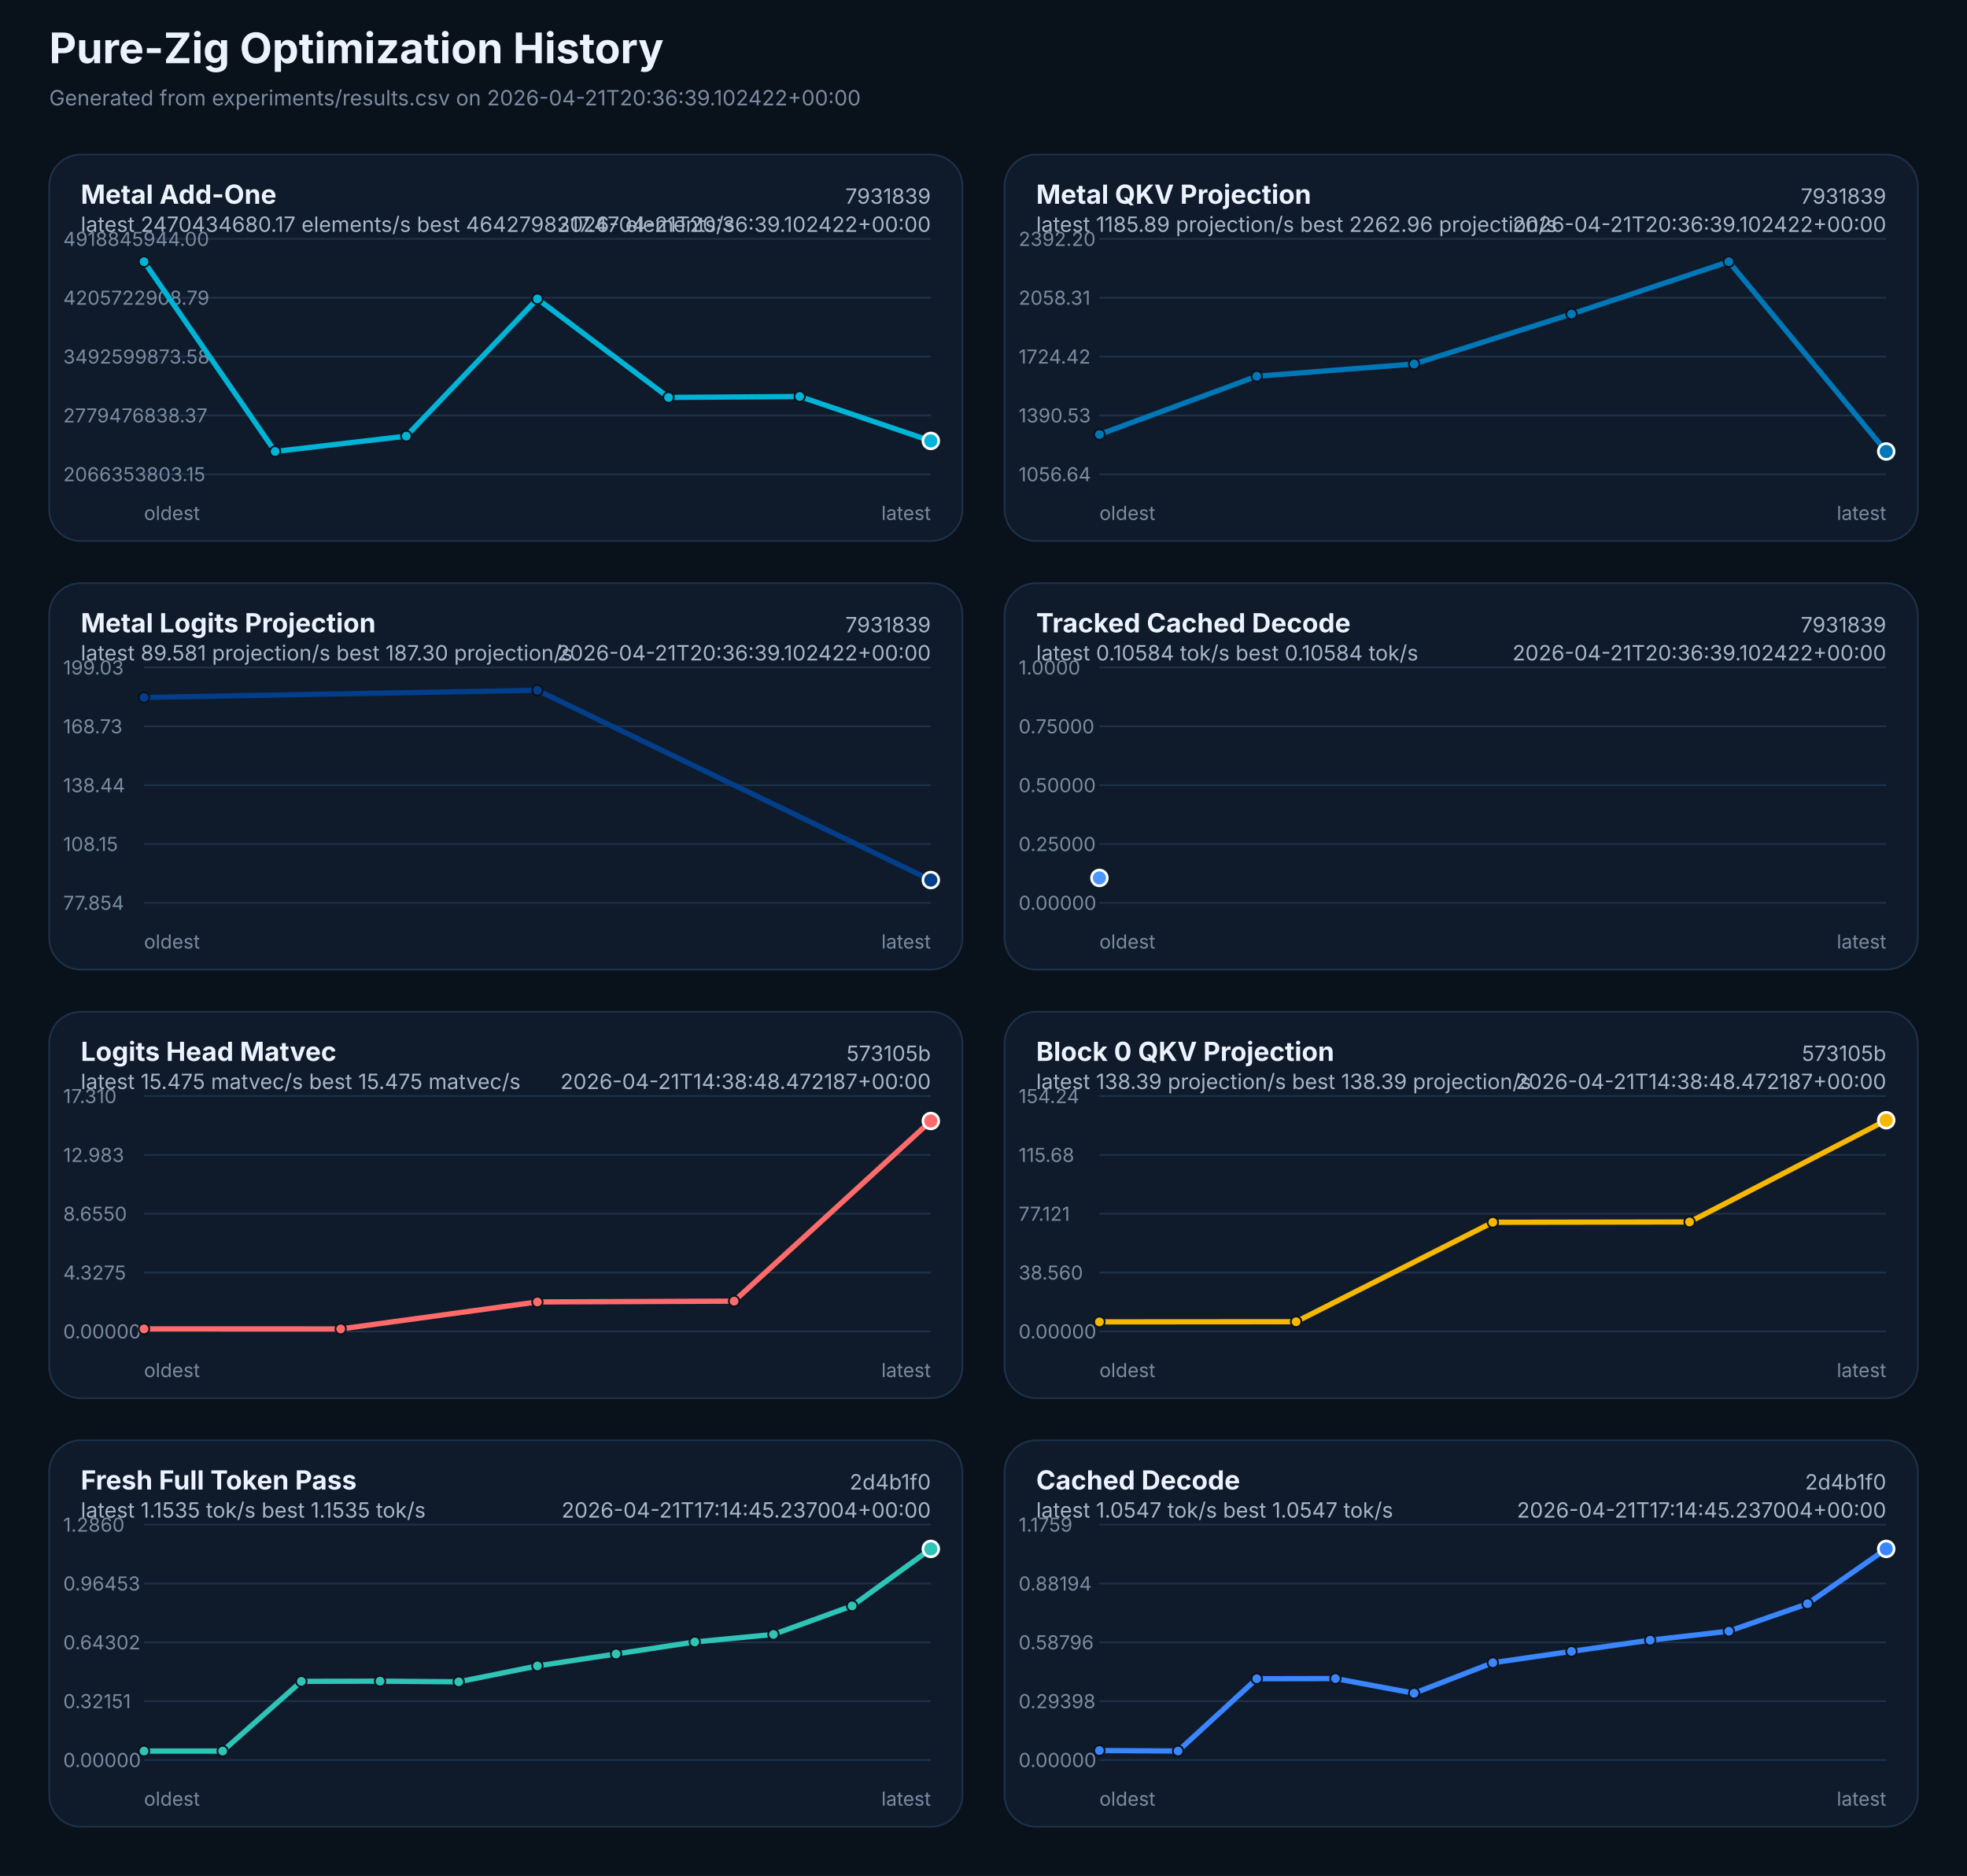
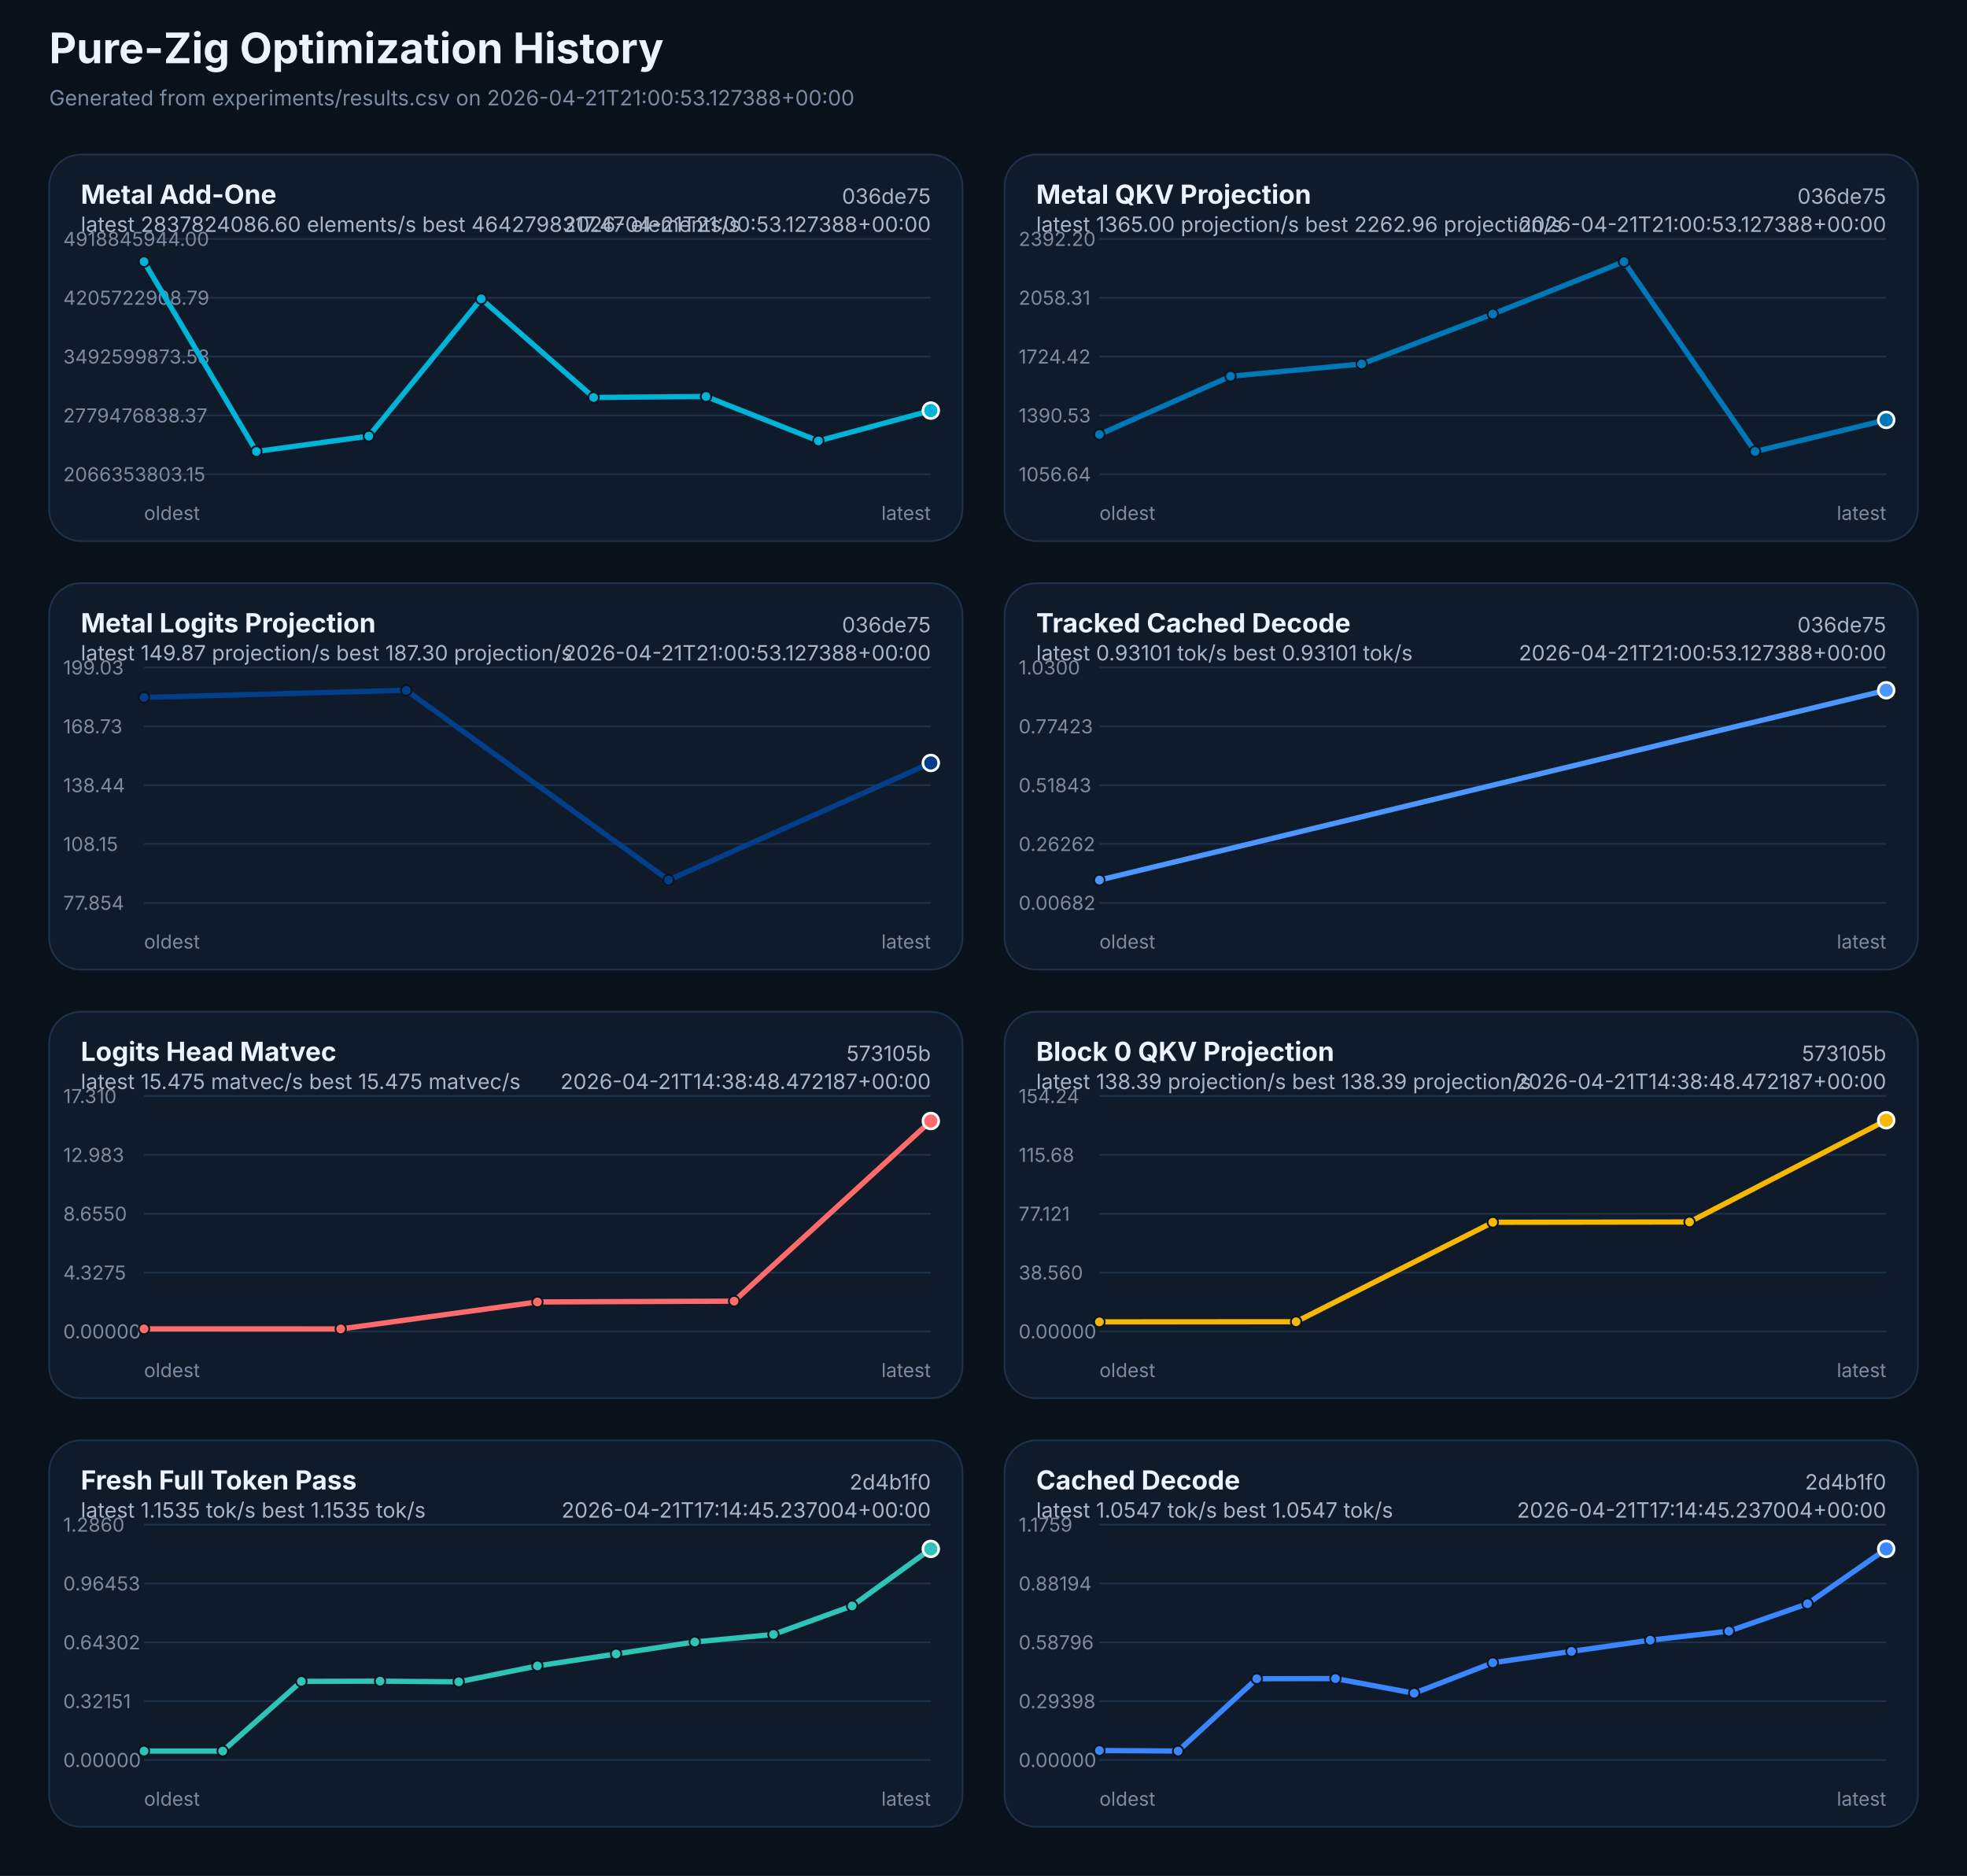
<svg xmlns="http://www.w3.org/2000/svg" width="1120" height="1068" viewBox="0 0 1120 1068">
  <rect width="100%" height="100%" fill="#09111b" />
  <style>
text { font-family: -apple-system, BlinkMacSystemFont, 'Segoe UI', sans-serif; }
.muted { fill: #7b8ba1; font-size: 12px; }
.title { fill: #ecf3ff; font-size: 24px; font-weight: 700; }
.panel-title { fill: #ecf3ff; font-size: 15px; font-weight: 700; }
.panel-meta { fill: #a8b6ca; font-size: 12px; }
.axis-label { fill: #7b8ba1; font-size: 11px; }
</style>
  <text class="title" x="28" y="36">Pure-Zig Optimization History</text>
-   <text class="muted" x="28" y="60">Generated from experiments/results.csv on 2026-04-21T20:36:39.102422+00:00</text>
+   <text class="muted" x="28" y="60">Generated from experiments/results.csv on 2026-04-21T21:00:53.127388+00:00</text>
  <g>
    <rect x="28" y="88" width="520" height="220" rx="18" fill="#0f1b2b" stroke="#1d3148" stroke-width="1" />
    <text class="panel-title" x="46" y="116">Metal Add-One</text>
-     <text class="panel-meta" x="46" y="132">latest 2470434680.17 elements/s   best 4642798317.47 elements/s</text>
-     <text class="panel-meta" x="530" y="116" text-anchor="end">7931839</text>
-     <text class="panel-meta" x="530" y="132" text-anchor="end">2026-04-21T20:36:39.102422+00:00</text>
+     <text class="panel-meta" x="46" y="132">latest 2837824086.60 elements/s   best 4642798317.47 elements/s</text>
+     <text class="panel-meta" x="530" y="116" text-anchor="end">036de75</text>
+     <text class="panel-meta" x="530" y="132" text-anchor="end">2026-04-21T21:00:53.127388+00:00</text>
    <line x1="82" y1="270.00" x2="530" y2="270.00" stroke="#1d3148" stroke-width="1" />
    <text class="axis-label" x="36" y="274.00">2066353803.15</text>
    <line x1="82" y1="236.50" x2="530" y2="236.50" stroke="#1d3148" stroke-width="1" />
    <text class="axis-label" x="36" y="240.50">2779476838.37</text>
    <line x1="82" y1="203.00" x2="530" y2="203.00" stroke="#1d3148" stroke-width="1" />
    <text class="axis-label" x="36" y="207.00">3492599873.58</text>
    <line x1="82" y1="169.50" x2="530" y2="169.50" stroke="#1d3148" stroke-width="1" />
    <text class="axis-label" x="36" y="173.50">4205722908.79</text>
    <line x1="82" y1="136.00" x2="530" y2="136.00" stroke="#1d3148" stroke-width="1" />
    <text class="axis-label" x="36" y="140.00">4918845944.00</text>
-     <polyline fill="none" stroke="#00b4d8" stroke-width="3" points="82.00,148.97 156.67,257.03 231.33,248.29 306.00,170.15 380.67,226.27 455.33,225.73 530.00,251.02" />
+     <polyline fill="none" stroke="#00b4d8" stroke-width="3" points="82.00,148.97 146.00,257.03 210.00,248.29 274.00,170.15 338.00,226.27 402.00,225.73 466.00,251.02 530.00,233.76" />
    <circle cx="82.00" cy="148.97" r="3.0" fill="#00b4d8" stroke="#09111b" stroke-width="1.0" />
-     <circle cx="156.67" cy="257.03" r="3.0" fill="#00b4d8" stroke="#09111b" stroke-width="1.0" />
-     <circle cx="231.33" cy="248.29" r="3.0" fill="#00b4d8" stroke="#09111b" stroke-width="1.0" />
-     <circle cx="306.00" cy="170.15" r="3.0" fill="#00b4d8" stroke="#09111b" stroke-width="1.0" />
-     <circle cx="380.67" cy="226.27" r="3.0" fill="#00b4d8" stroke="#09111b" stroke-width="1.0" />
-     <circle cx="455.33" cy="225.73" r="3.0" fill="#00b4d8" stroke="#09111b" stroke-width="1.0" />
-     <circle cx="530.00" cy="251.02" r="4.5" fill="#00b4d8" stroke="#ffffff" stroke-width="1.5" />
+     <circle cx="146.00" cy="257.03" r="3.0" fill="#00b4d8" stroke="#09111b" stroke-width="1.0" />
+     <circle cx="210.00" cy="248.29" r="3.0" fill="#00b4d8" stroke="#09111b" stroke-width="1.0" />
+     <circle cx="274.00" cy="170.15" r="3.0" fill="#00b4d8" stroke="#09111b" stroke-width="1.0" />
+     <circle cx="338.00" cy="226.27" r="3.0" fill="#00b4d8" stroke="#09111b" stroke-width="1.0" />
+     <circle cx="402.00" cy="225.73" r="3.0" fill="#00b4d8" stroke="#09111b" stroke-width="1.0" />
+     <circle cx="466.00" cy="251.02" r="3.0" fill="#00b4d8" stroke="#09111b" stroke-width="1.0" />
+     <circle cx="530.00" cy="233.76" r="4.5" fill="#00b4d8" stroke="#ffffff" stroke-width="1.5" />
    <text class="axis-label" x="82" y="296">oldest</text>
    <text class="axis-label" x="530" y="296" text-anchor="end">latest</text>
  </g>
  <g>
    <rect x="572" y="88" width="520" height="220" rx="18" fill="#0f1b2b" stroke="#1d3148" stroke-width="1" />
    <text class="panel-title" x="590" y="116">Metal QKV Projection</text>
-     <text class="panel-meta" x="590" y="132">latest 1185.89 projection/s   best 2262.96 projection/s</text>
-     <text class="panel-meta" x="1074" y="116" text-anchor="end">7931839</text>
-     <text class="panel-meta" x="1074" y="132" text-anchor="end">2026-04-21T20:36:39.102422+00:00</text>
+     <text class="panel-meta" x="590" y="132">latest 1365.00 projection/s   best 2262.96 projection/s</text>
+     <text class="panel-meta" x="1074" y="116" text-anchor="end">036de75</text>
+     <text class="panel-meta" x="1074" y="132" text-anchor="end">2026-04-21T21:00:53.127388+00:00</text>
    <line x1="626" y1="270.00" x2="1074" y2="270.00" stroke="#1d3148" stroke-width="1" />
    <text class="axis-label" x="580" y="274.00">1056.64</text>
    <line x1="626" y1="236.50" x2="1074" y2="236.50" stroke="#1d3148" stroke-width="1" />
    <text class="axis-label" x="580" y="240.50">1390.53</text>
    <line x1="626" y1="203.00" x2="1074" y2="203.00" stroke="#1d3148" stroke-width="1" />
    <text class="axis-label" x="580" y="207.00">1724.42</text>
    <line x1="626" y1="169.50" x2="1074" y2="169.50" stroke="#1d3148" stroke-width="1" />
    <text class="axis-label" x="580" y="173.50">2058.31</text>
    <line x1="626" y1="136.00" x2="1074" y2="136.00" stroke="#1d3148" stroke-width="1" />
    <text class="axis-label" x="580" y="140.00">2392.20</text>
-     <polyline fill="none" stroke="#0077b6" stroke-width="3" points="626.00,247.36 715.60,214.20 805.20,207.22 894.80,178.78 984.40,148.97 1074.00,257.03" />
+     <polyline fill="none" stroke="#0077b6" stroke-width="3" points="626.00,247.36 700.67,214.20 775.33,207.22 850.00,178.78 924.67,148.97 999.33,257.03 1074.00,239.06" />
    <circle cx="626.00" cy="247.36" r="3.0" fill="#0077b6" stroke="#09111b" stroke-width="1.0" />
-     <circle cx="715.60" cy="214.20" r="3.0" fill="#0077b6" stroke="#09111b" stroke-width="1.0" />
-     <circle cx="805.20" cy="207.22" r="3.0" fill="#0077b6" stroke="#09111b" stroke-width="1.0" />
-     <circle cx="894.80" cy="178.78" r="3.0" fill="#0077b6" stroke="#09111b" stroke-width="1.0" />
-     <circle cx="984.40" cy="148.97" r="3.0" fill="#0077b6" stroke="#09111b" stroke-width="1.0" />
-     <circle cx="1074.00" cy="257.03" r="4.5" fill="#0077b6" stroke="#ffffff" stroke-width="1.5" />
+     <circle cx="700.67" cy="214.20" r="3.0" fill="#0077b6" stroke="#09111b" stroke-width="1.0" />
+     <circle cx="775.33" cy="207.22" r="3.0" fill="#0077b6" stroke="#09111b" stroke-width="1.0" />
+     <circle cx="850.00" cy="178.78" r="3.0" fill="#0077b6" stroke="#09111b" stroke-width="1.0" />
+     <circle cx="924.67" cy="148.97" r="3.0" fill="#0077b6" stroke="#09111b" stroke-width="1.0" />
+     <circle cx="999.33" cy="257.03" r="3.0" fill="#0077b6" stroke="#09111b" stroke-width="1.0" />
+     <circle cx="1074.00" cy="239.06" r="4.5" fill="#0077b6" stroke="#ffffff" stroke-width="1.5" />
    <text class="axis-label" x="626" y="296">oldest</text>
    <text class="axis-label" x="1074" y="296" text-anchor="end">latest</text>
  </g>
  <g>
    <rect x="28" y="332" width="520" height="220" rx="18" fill="#0f1b2b" stroke="#1d3148" stroke-width="1" />
    <text class="panel-title" x="46" y="360">Metal Logits Projection</text>
-     <text class="panel-meta" x="46" y="376">latest 89.581 projection/s   best 187.30 projection/s</text>
-     <text class="panel-meta" x="530" y="360" text-anchor="end">7931839</text>
-     <text class="panel-meta" x="530" y="376" text-anchor="end">2026-04-21T20:36:39.102422+00:00</text>
+     <text class="panel-meta" x="46" y="376">latest 149.87 projection/s   best 187.30 projection/s</text>
+     <text class="panel-meta" x="530" y="360" text-anchor="end">036de75</text>
+     <text class="panel-meta" x="530" y="376" text-anchor="end">2026-04-21T21:00:53.127388+00:00</text>
    <line x1="82" y1="514.00" x2="530" y2="514.00" stroke="#1d3148" stroke-width="1" />
    <text class="axis-label" x="36" y="518.00">77.854</text>
    <line x1="82" y1="480.50" x2="530" y2="480.50" stroke="#1d3148" stroke-width="1" />
    <text class="axis-label" x="36" y="484.50">108.15</text>
    <line x1="82" y1="447.00" x2="530" y2="447.00" stroke="#1d3148" stroke-width="1" />
    <text class="axis-label" x="36" y="451.00">138.44</text>
    <line x1="82" y1="413.50" x2="530" y2="413.50" stroke="#1d3148" stroke-width="1" />
    <text class="axis-label" x="36" y="417.50">168.73</text>
    <line x1="82" y1="380.00" x2="530" y2="380.00" stroke="#1d3148" stroke-width="1" />
    <text class="axis-label" x="36" y="384.00">199.03</text>
-     <polyline fill="none" stroke="#023e8a" stroke-width="3" points="82.00,397.07 306.00,392.97 530.00,501.03" />
+     <polyline fill="none" stroke="#023e8a" stroke-width="3" points="82.00,397.07 231.33,392.97 380.67,501.03 530.00,434.36" />
    <circle cx="82.00" cy="397.07" r="3.0" fill="#023e8a" stroke="#09111b" stroke-width="1.0" />
-     <circle cx="306.00" cy="392.97" r="3.0" fill="#023e8a" stroke="#09111b" stroke-width="1.0" />
-     <circle cx="530.00" cy="501.03" r="4.5" fill="#023e8a" stroke="#ffffff" stroke-width="1.5" />
+     <circle cx="231.33" cy="392.97" r="3.0" fill="#023e8a" stroke="#09111b" stroke-width="1.0" />
+     <circle cx="380.67" cy="501.03" r="3.0" fill="#023e8a" stroke="#09111b" stroke-width="1.0" />
+     <circle cx="530.00" cy="434.36" r="4.5" fill="#023e8a" stroke="#ffffff" stroke-width="1.5" />
    <text class="axis-label" x="82" y="540">oldest</text>
    <text class="axis-label" x="530" y="540" text-anchor="end">latest</text>
  </g>
  <g>
    <rect x="572" y="332" width="520" height="220" rx="18" fill="#0f1b2b" stroke="#1d3148" stroke-width="1" />
    <text class="panel-title" x="590" y="360">Tracked Cached Decode</text>
-     <text class="panel-meta" x="590" y="376">latest 0.10584 tok/s   best 0.10584 tok/s</text>
-     <text class="panel-meta" x="1074" y="360" text-anchor="end">7931839</text>
-     <text class="panel-meta" x="1074" y="376" text-anchor="end">2026-04-21T20:36:39.102422+00:00</text>
+     <text class="panel-meta" x="590" y="376">latest 0.93101 tok/s   best 0.93101 tok/s</text>
+     <text class="panel-meta" x="1074" y="360" text-anchor="end">036de75</text>
+     <text class="panel-meta" x="1074" y="376" text-anchor="end">2026-04-21T21:00:53.127388+00:00</text>
    <line x1="626" y1="514.00" x2="1074" y2="514.00" stroke="#1d3148" stroke-width="1" />
-     <text class="axis-label" x="580" y="518.00">0.00000</text>
+     <text class="axis-label" x="580" y="518.00">0.00682</text>
    <line x1="626" y1="480.50" x2="1074" y2="480.50" stroke="#1d3148" stroke-width="1" />
-     <text class="axis-label" x="580" y="484.50">0.25000</text>
+     <text class="axis-label" x="580" y="484.50">0.26262</text>
    <line x1="626" y1="447.00" x2="1074" y2="447.00" stroke="#1d3148" stroke-width="1" />
-     <text class="axis-label" x="580" y="451.00">0.50000</text>
+     <text class="axis-label" x="580" y="451.00">0.51843</text>
    <line x1="626" y1="413.50" x2="1074" y2="413.50" stroke="#1d3148" stroke-width="1" />
-     <text class="axis-label" x="580" y="417.50">0.75000</text>
+     <text class="axis-label" x="580" y="417.50">0.77423</text>
    <line x1="626" y1="380.00" x2="1074" y2="380.00" stroke="#1d3148" stroke-width="1" />
-     <text class="axis-label" x="580" y="384.00">1.0000</text>
-     <polyline fill="none" stroke="#4d96ff" stroke-width="3" points="626.00,499.82" />
-     <circle cx="626.00" cy="499.82" r="4.5" fill="#4d96ff" stroke="#ffffff" stroke-width="1.5" />
+     <text class="axis-label" x="580" y="384.00">1.0300</text>
+     <polyline fill="none" stroke="#4d96ff" stroke-width="3" points="626.00,501.03 1074.00,392.97" />
+     <circle cx="626.00" cy="501.03" r="3.0" fill="#4d96ff" stroke="#09111b" stroke-width="1.0" />
+     <circle cx="1074.00" cy="392.97" r="4.5" fill="#4d96ff" stroke="#ffffff" stroke-width="1.5" />
    <text class="axis-label" x="626" y="540">oldest</text>
    <text class="axis-label" x="1074" y="540" text-anchor="end">latest</text>
  </g>
  <g>
    <rect x="28" y="576" width="520" height="220" rx="18" fill="#0f1b2b" stroke="#1d3148" stroke-width="1" />
    <text class="panel-title" x="46" y="604">Logits Head Matvec</text>
    <text class="panel-meta" x="46" y="620">latest 15.475 matvec/s   best 15.475 matvec/s</text>
    <text class="panel-meta" x="530" y="604" text-anchor="end">573105b</text>
    <text class="panel-meta" x="530" y="620" text-anchor="end">2026-04-21T14:38:48.472187+00:00</text>
    <line x1="82" y1="758.00" x2="530" y2="758.00" stroke="#1d3148" stroke-width="1" />
    <text class="axis-label" x="36" y="762.00">0.00000</text>
    <line x1="82" y1="724.50" x2="530" y2="724.50" stroke="#1d3148" stroke-width="1" />
    <text class="axis-label" x="36" y="728.50">4.3275</text>
    <line x1="82" y1="691.00" x2="530" y2="691.00" stroke="#1d3148" stroke-width="1" />
    <text class="axis-label" x="36" y="695.00">8.6550</text>
    <line x1="82" y1="657.50" x2="530" y2="657.50" stroke="#1d3148" stroke-width="1" />
    <text class="axis-label" x="36" y="661.50">12.983</text>
    <line x1="82" y1="624.00" x2="530" y2="624.00" stroke="#1d3148" stroke-width="1" />
    <text class="axis-label" x="36" y="628.00">17.310</text>
    <polyline fill="none" stroke="#ff6b6b" stroke-width="3" points="82.00,756.55 194.00,756.58 306.00,741.22 418.00,740.76 530.00,638.20" />
    <circle cx="82.00" cy="756.55" r="3.0" fill="#ff6b6b" stroke="#09111b" stroke-width="1.0" />
    <circle cx="194.00" cy="756.58" r="3.0" fill="#ff6b6b" stroke="#09111b" stroke-width="1.0" />
    <circle cx="306.00" cy="741.22" r="3.0" fill="#ff6b6b" stroke="#09111b" stroke-width="1.0" />
    <circle cx="418.00" cy="740.76" r="3.0" fill="#ff6b6b" stroke="#09111b" stroke-width="1.0" />
    <circle cx="530.00" cy="638.20" r="4.5" fill="#ff6b6b" stroke="#ffffff" stroke-width="1.5" />
    <text class="axis-label" x="82" y="784">oldest</text>
    <text class="axis-label" x="530" y="784" text-anchor="end">latest</text>
  </g>
  <g>
    <rect x="572" y="576" width="520" height="220" rx="18" fill="#0f1b2b" stroke="#1d3148" stroke-width="1" />
    <text class="panel-title" x="590" y="604">Block 0 QKV Projection</text>
    <text class="panel-meta" x="590" y="620">latest 138.39 projection/s   best 138.39 projection/s</text>
    <text class="panel-meta" x="1074" y="604" text-anchor="end">573105b</text>
    <text class="panel-meta" x="1074" y="620" text-anchor="end">2026-04-21T14:38:48.472187+00:00</text>
    <line x1="626" y1="758.00" x2="1074" y2="758.00" stroke="#1d3148" stroke-width="1" />
    <text class="axis-label" x="580" y="762.00">0.00000</text>
    <line x1="626" y1="724.50" x2="1074" y2="724.50" stroke="#1d3148" stroke-width="1" />
    <text class="axis-label" x="580" y="728.50">38.560</text>
    <line x1="626" y1="691.00" x2="1074" y2="691.00" stroke="#1d3148" stroke-width="1" />
    <text class="axis-label" x="580" y="695.00">77.121</text>
    <line x1="626" y1="657.50" x2="1074" y2="657.50" stroke="#1d3148" stroke-width="1" />
    <text class="axis-label" x="580" y="661.50">115.68</text>
    <line x1="626" y1="624.00" x2="1074" y2="624.00" stroke="#1d3148" stroke-width="1" />
    <text class="axis-label" x="580" y="628.00">154.24</text>
    <polyline fill="none" stroke="#f7b801" stroke-width="3" points="626.00,752.56 738.00,752.48 850.00,695.86 962.00,695.69 1074.00,637.77" />
    <circle cx="626.00" cy="752.56" r="3.0" fill="#f7b801" stroke="#09111b" stroke-width="1.0" />
    <circle cx="738.00" cy="752.48" r="3.0" fill="#f7b801" stroke="#09111b" stroke-width="1.0" />
    <circle cx="850.00" cy="695.86" r="3.0" fill="#f7b801" stroke="#09111b" stroke-width="1.0" />
    <circle cx="962.00" cy="695.69" r="3.0" fill="#f7b801" stroke="#09111b" stroke-width="1.0" />
    <circle cx="1074.00" cy="637.77" r="4.5" fill="#f7b801" stroke="#ffffff" stroke-width="1.5" />
    <text class="axis-label" x="626" y="784">oldest</text>
    <text class="axis-label" x="1074" y="784" text-anchor="end">latest</text>
  </g>
  <g>
    <rect x="28" y="820" width="520" height="220" rx="18" fill="#0f1b2b" stroke="#1d3148" stroke-width="1" />
    <text class="panel-title" x="46" y="848">Fresh Full Token Pass</text>
    <text class="panel-meta" x="46" y="864">latest 1.1535 tok/s   best 1.1535 tok/s</text>
    <text class="panel-meta" x="530" y="848" text-anchor="end">2d4b1f0</text>
    <text class="panel-meta" x="530" y="864" text-anchor="end">2026-04-21T17:14:45.237004+00:00</text>
    <line x1="82" y1="1002.00" x2="530" y2="1002.00" stroke="#1d3148" stroke-width="1" />
    <text class="axis-label" x="36" y="1006.00">0.00000</text>
    <line x1="82" y1="968.50" x2="530" y2="968.50" stroke="#1d3148" stroke-width="1" />
    <text class="axis-label" x="36" y="972.50">0.32151</text>
    <line x1="82" y1="935.00" x2="530" y2="935.00" stroke="#1d3148" stroke-width="1" />
    <text class="axis-label" x="36" y="939.00">0.64302</text>
    <line x1="82" y1="901.50" x2="530" y2="901.50" stroke="#1d3148" stroke-width="1" />
    <text class="axis-label" x="36" y="905.50">0.96453</text>
    <line x1="82" y1="868.00" x2="530" y2="868.00" stroke="#1d3148" stroke-width="1" />
    <text class="axis-label" x="36" y="872.00">1.2860</text>
    <polyline fill="none" stroke="#2ec4b6" stroke-width="3" points="82.00,996.91 126.80,996.90 171.60,957.22 216.40,957.11 261.20,957.48 306.00,948.43 350.80,941.62 395.60,934.78 440.40,930.50 485.20,914.26 530.00,881.81" />
    <circle cx="82.00" cy="996.91" r="3.0" fill="#2ec4b6" stroke="#09111b" stroke-width="1.0" />
    <circle cx="126.80" cy="996.90" r="3.0" fill="#2ec4b6" stroke="#09111b" stroke-width="1.0" />
    <circle cx="171.60" cy="957.22" r="3.0" fill="#2ec4b6" stroke="#09111b" stroke-width="1.0" />
    <circle cx="216.40" cy="957.11" r="3.0" fill="#2ec4b6" stroke="#09111b" stroke-width="1.0" />
    <circle cx="261.20" cy="957.48" r="3.0" fill="#2ec4b6" stroke="#09111b" stroke-width="1.0" />
    <circle cx="306.00" cy="948.43" r="3.0" fill="#2ec4b6" stroke="#09111b" stroke-width="1.0" />
    <circle cx="350.80" cy="941.62" r="3.0" fill="#2ec4b6" stroke="#09111b" stroke-width="1.0" />
    <circle cx="395.60" cy="934.78" r="3.0" fill="#2ec4b6" stroke="#09111b" stroke-width="1.0" />
    <circle cx="440.40" cy="930.50" r="3.0" fill="#2ec4b6" stroke="#09111b" stroke-width="1.0" />
    <circle cx="485.20" cy="914.26" r="3.0" fill="#2ec4b6" stroke="#09111b" stroke-width="1.0" />
    <circle cx="530.00" cy="881.81" r="4.5" fill="#2ec4b6" stroke="#ffffff" stroke-width="1.5" />
    <text class="axis-label" x="82" y="1028">oldest</text>
    <text class="axis-label" x="530" y="1028" text-anchor="end">latest</text>
  </g>
  <g>
    <rect x="572" y="820" width="520" height="220" rx="18" fill="#0f1b2b" stroke="#1d3148" stroke-width="1" />
    <text class="panel-title" x="590" y="848">Cached Decode</text>
    <text class="panel-meta" x="590" y="864">latest 1.0547 tok/s   best 1.0547 tok/s</text>
    <text class="panel-meta" x="1074" y="848" text-anchor="end">2d4b1f0</text>
    <text class="panel-meta" x="1074" y="864" text-anchor="end">2026-04-21T17:14:45.237004+00:00</text>
    <line x1="626" y1="1002.00" x2="1074" y2="1002.00" stroke="#1d3148" stroke-width="1" />
    <text class="axis-label" x="580" y="1006.00">0.00000</text>
    <line x1="626" y1="968.50" x2="1074" y2="968.50" stroke="#1d3148" stroke-width="1" />
    <text class="axis-label" x="580" y="972.50">0.29398</text>
    <line x1="626" y1="935.00" x2="1074" y2="935.00" stroke="#1d3148" stroke-width="1" />
    <text class="axis-label" x="580" y="939.00">0.58796</text>
    <line x1="626" y1="901.50" x2="1074" y2="901.50" stroke="#1d3148" stroke-width="1" />
    <text class="axis-label" x="580" y="905.50">0.88194</text>
    <line x1="626" y1="868.00" x2="1074" y2="868.00" stroke="#1d3148" stroke-width="1" />
    <text class="axis-label" x="580" y="872.00">1.1759</text>
    <polyline fill="none" stroke="#3a86ff" stroke-width="3" points="626.00,996.59 670.80,996.89 715.60,955.73 760.40,955.63 805.20,963.98 850.00,946.61 894.80,940.15 939.60,933.77 984.40,928.65 1029.20,913.03 1074.00,881.81" />
    <circle cx="626.00" cy="996.59" r="3.0" fill="#3a86ff" stroke="#09111b" stroke-width="1.0" />
    <circle cx="670.80" cy="996.89" r="3.0" fill="#3a86ff" stroke="#09111b" stroke-width="1.0" />
    <circle cx="715.60" cy="955.73" r="3.0" fill="#3a86ff" stroke="#09111b" stroke-width="1.0" />
    <circle cx="760.40" cy="955.63" r="3.0" fill="#3a86ff" stroke="#09111b" stroke-width="1.0" />
    <circle cx="805.20" cy="963.98" r="3.0" fill="#3a86ff" stroke="#09111b" stroke-width="1.0" />
    <circle cx="850.00" cy="946.61" r="3.0" fill="#3a86ff" stroke="#09111b" stroke-width="1.0" />
    <circle cx="894.80" cy="940.15" r="3.0" fill="#3a86ff" stroke="#09111b" stroke-width="1.0" />
    <circle cx="939.60" cy="933.77" r="3.0" fill="#3a86ff" stroke="#09111b" stroke-width="1.0" />
    <circle cx="984.40" cy="928.65" r="3.0" fill="#3a86ff" stroke="#09111b" stroke-width="1.0" />
    <circle cx="1029.20" cy="913.03" r="3.0" fill="#3a86ff" stroke="#09111b" stroke-width="1.0" />
    <circle cx="1074.00" cy="881.81" r="4.5" fill="#3a86ff" stroke="#ffffff" stroke-width="1.5" />
    <text class="axis-label" x="626" y="1028">oldest</text>
    <text class="axis-label" x="1074" y="1028" text-anchor="end">latest</text>
  </g>
</svg>
